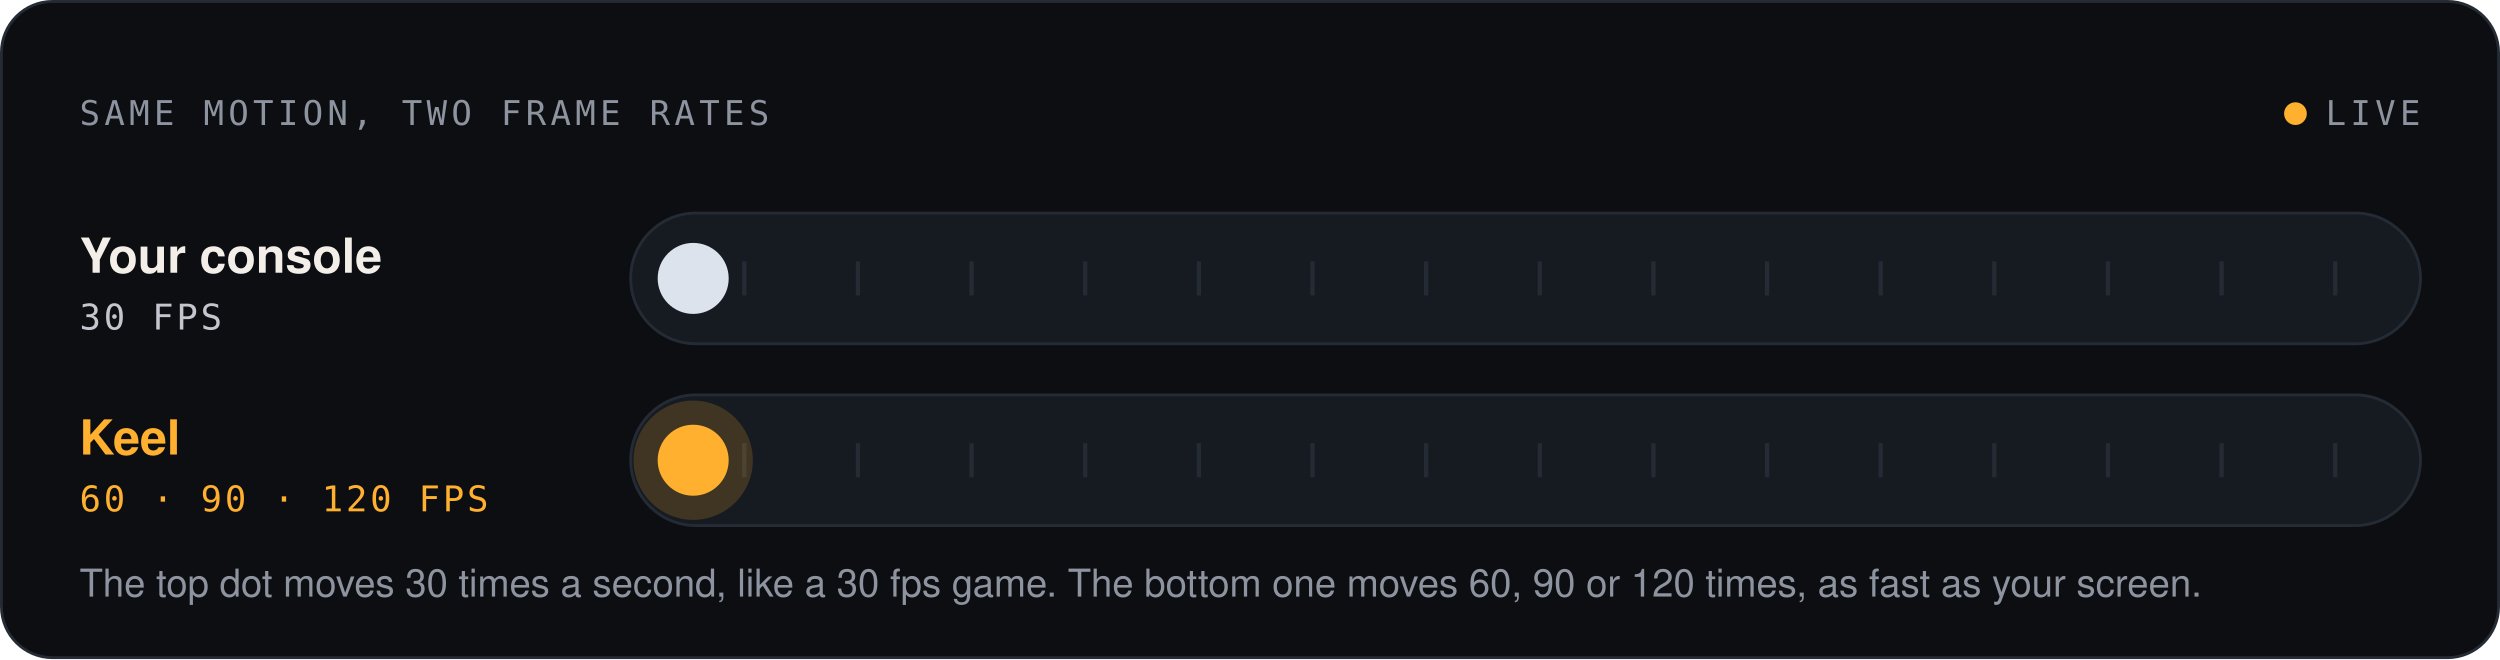
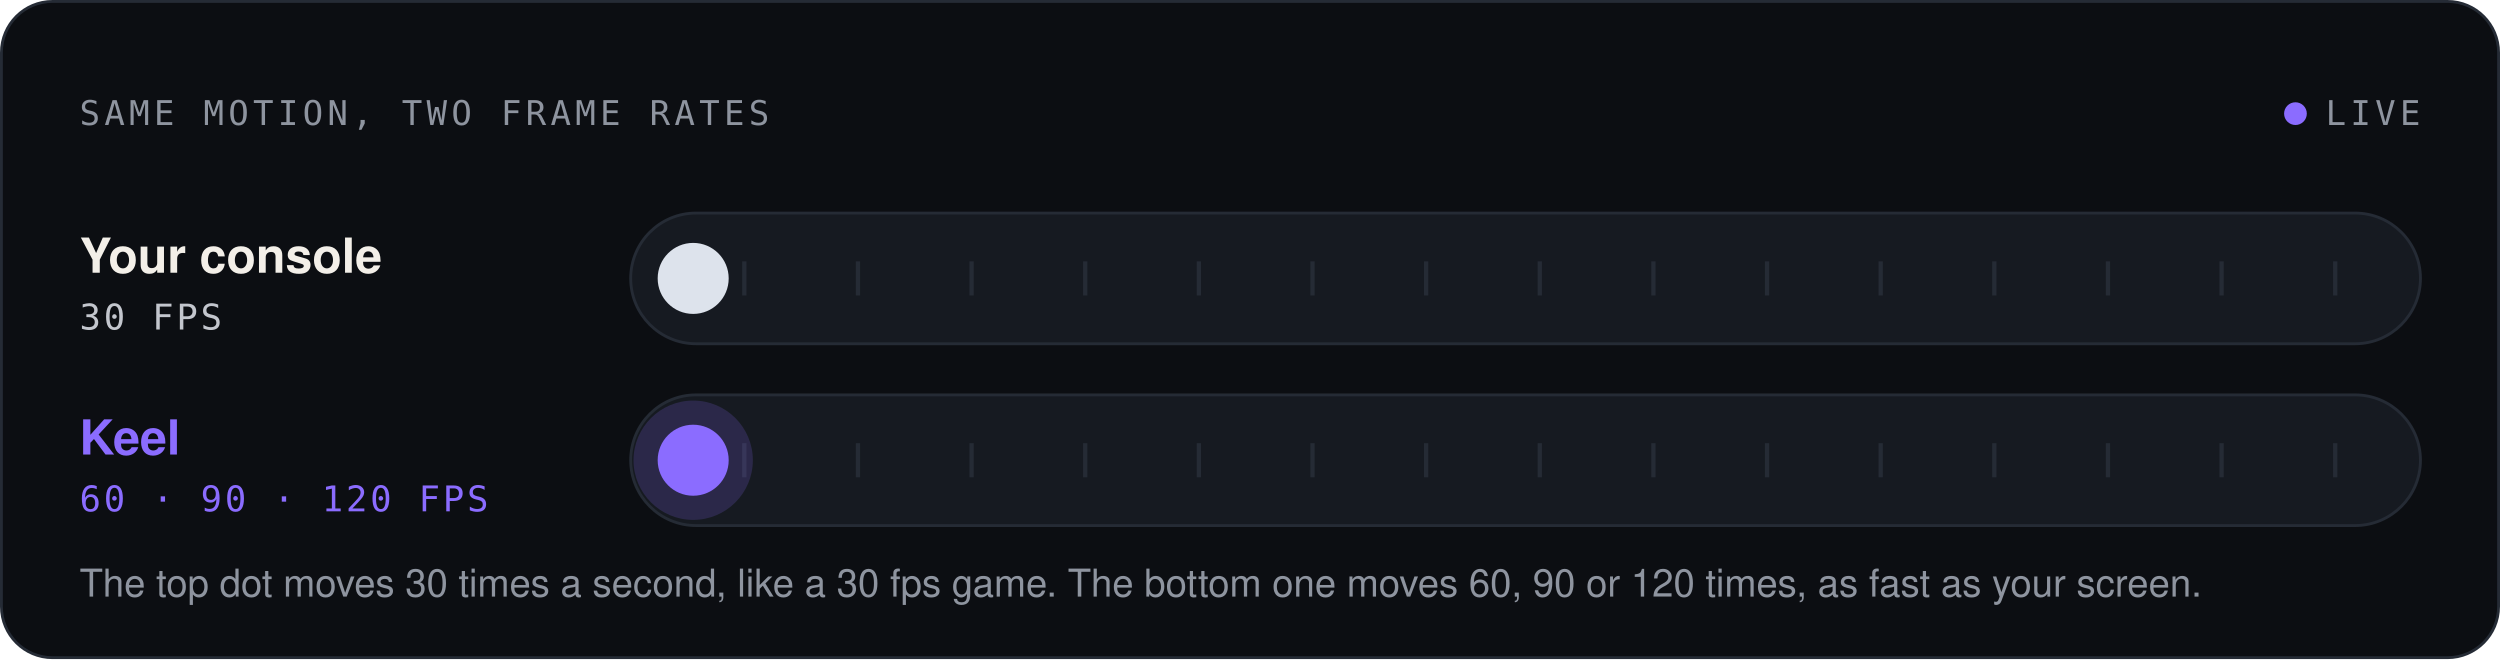
<svg xmlns="http://www.w3.org/2000/svg" viewBox="0 0 880 232" width="880" height="232">
  <style>
.dot { animation: run 1.8s infinite alternate; }
.f30 { animation-timing-function: steps(54, end); }
.f90 { animation-timing-function: steps(216, end); }
@keyframes run { from { transform: translateX(0px); } to { transform: translateX(586px); } }
@media (prefers-reduced-motion: reduce) { .dot { animation: none; } }
</style>
  <rect x="0.5" y="0.5" width="879" height="231" rx="18" fill="#0C0E12" stroke="#252B35" />
  <text x="28" y="44" font-family="ui-monospace, 'SF Mono', 'Cascadia Mono', Consolas, Menlo, monospace" font-size="12" letter-spacing="1.5" fill="#8E949F">SAME MOTION, TWO FRAME RATES</text>
  <text x="852" y="44" text-anchor="end" font-family="ui-monospace, 'SF Mono', 'Cascadia Mono', Consolas, Menlo, monospace" font-size="12" letter-spacing="1.5" fill="#8E949F">LIVE</text>
-   <circle cx="808" cy="40" r="4" fill="#FFB02E" />
+   <circle cx="808" cy="40" r="4" fill="#8B6CFF" />
  <text x="28" y="96" font-family="'Segoe UI', -apple-system, BlinkMacSystemFont, 'Helvetica Neue', Helvetica, Arial, sans-serif" font-size="17" font-weight="600" fill="#F3EFE8">Your console</text>
  <text x="28" y="116" font-family="ui-monospace, 'SF Mono', 'Cascadia Mono', Consolas, Menlo, monospace" font-size="12.5" letter-spacing="1" fill="#C3C6CD">30 FPS</text>
  <rect x="222" y="75" width="630" height="46" rx="23" fill="#161A21" stroke="#252B35" />
  <g stroke="#252B35" stroke-width="1.5">
    <line x1="262" y1="92" x2="262" y2="104" />
    <line x1="302" y1="92" x2="302" y2="104" />
    <line x1="342" y1="92" x2="342" y2="104" />
    <line x1="382" y1="92" x2="382" y2="104" />
    <line x1="422" y1="92" x2="422" y2="104" />
    <line x1="462" y1="92" x2="462" y2="104" />
    <line x1="502" y1="92" x2="502" y2="104" />
    <line x1="542" y1="92" x2="542" y2="104" />
    <line x1="582" y1="92" x2="582" y2="104" />
    <line x1="622" y1="92" x2="622" y2="104" />
    <line x1="662" y1="92" x2="662" y2="104" />
    <line x1="702" y1="92" x2="702" y2="104" />
    <line x1="742" y1="92" x2="742" y2="104" />
    <line x1="782" y1="92" x2="782" y2="104" />
    <line x1="822" y1="92" x2="822" y2="104" />
  </g>
  <g class="dot f30">
    <circle cx="244" cy="98" r="12.5" fill="#DDE3EC" />
  </g>
-   <text x="28" y="160" font-family="'Segoe UI', -apple-system, BlinkMacSystemFont, 'Helvetica Neue', Helvetica, Arial, sans-serif" font-size="17" font-weight="600" fill="#FFB02E">Keel</text>
-   <text x="28" y="180" font-family="ui-monospace, 'SF Mono', 'Cascadia Mono', Consolas, Menlo, monospace" font-size="12.5" letter-spacing="1" fill="#FFB02E">60 · 90 · 120 FPS</text>
+   <text x="28" y="160" font-family="'Segoe UI', -apple-system, BlinkMacSystemFont, 'Helvetica Neue', Helvetica, Arial, sans-serif" font-size="17" font-weight="600" fill="#8B6CFF">Keel</text>
+   <text x="28" y="180" font-family="ui-monospace, 'SF Mono', 'Cascadia Mono', Consolas, Menlo, monospace" font-size="12.5" letter-spacing="1" fill="#8B6CFF">60 · 90 · 120 FPS</text>
  <rect x="222" y="139" width="630" height="46" rx="23" fill="#161A21" stroke="#252B35" />
  <g stroke="#252B35" stroke-width="1.5">
    <line x1="262" y1="156" x2="262" y2="168" />
    <line x1="302" y1="156" x2="302" y2="168" />
    <line x1="342" y1="156" x2="342" y2="168" />
    <line x1="382" y1="156" x2="382" y2="168" />
    <line x1="422" y1="156" x2="422" y2="168" />
    <line x1="462" y1="156" x2="462" y2="168" />
    <line x1="502" y1="156" x2="502" y2="168" />
    <line x1="542" y1="156" x2="542" y2="168" />
    <line x1="582" y1="156" x2="582" y2="168" />
    <line x1="622" y1="156" x2="622" y2="168" />
    <line x1="662" y1="156" x2="662" y2="168" />
    <line x1="702" y1="156" x2="702" y2="168" />
    <line x1="742" y1="156" x2="742" y2="168" />
    <line x1="782" y1="156" x2="782" y2="168" />
    <line x1="822" y1="156" x2="822" y2="168" />
  </g>
  <g class="dot f90">
-     <circle cx="244" cy="162" r="21" fill="#FFB02E" opacity="0.18" />
-     <circle cx="244" cy="162" r="12.5" fill="#FFB02E" />
+     <circle cx="244" cy="162" r="21" fill="#8B6CFF" opacity="0.18" />
+     <circle cx="244" cy="162" r="12.5" fill="#8B6CFF" />
  </g>
  <text x="28" y="210" font-family="'Segoe UI', -apple-system, BlinkMacSystemFont, 'Helvetica Neue', Helvetica, Arial, sans-serif" font-size="13.5" fill="#8E949F">The top dot moves 30 times a second, like a 30 fps game. The bottom one moves 60, 90 or 120 times, as fast as your screen.</text>
</svg>
